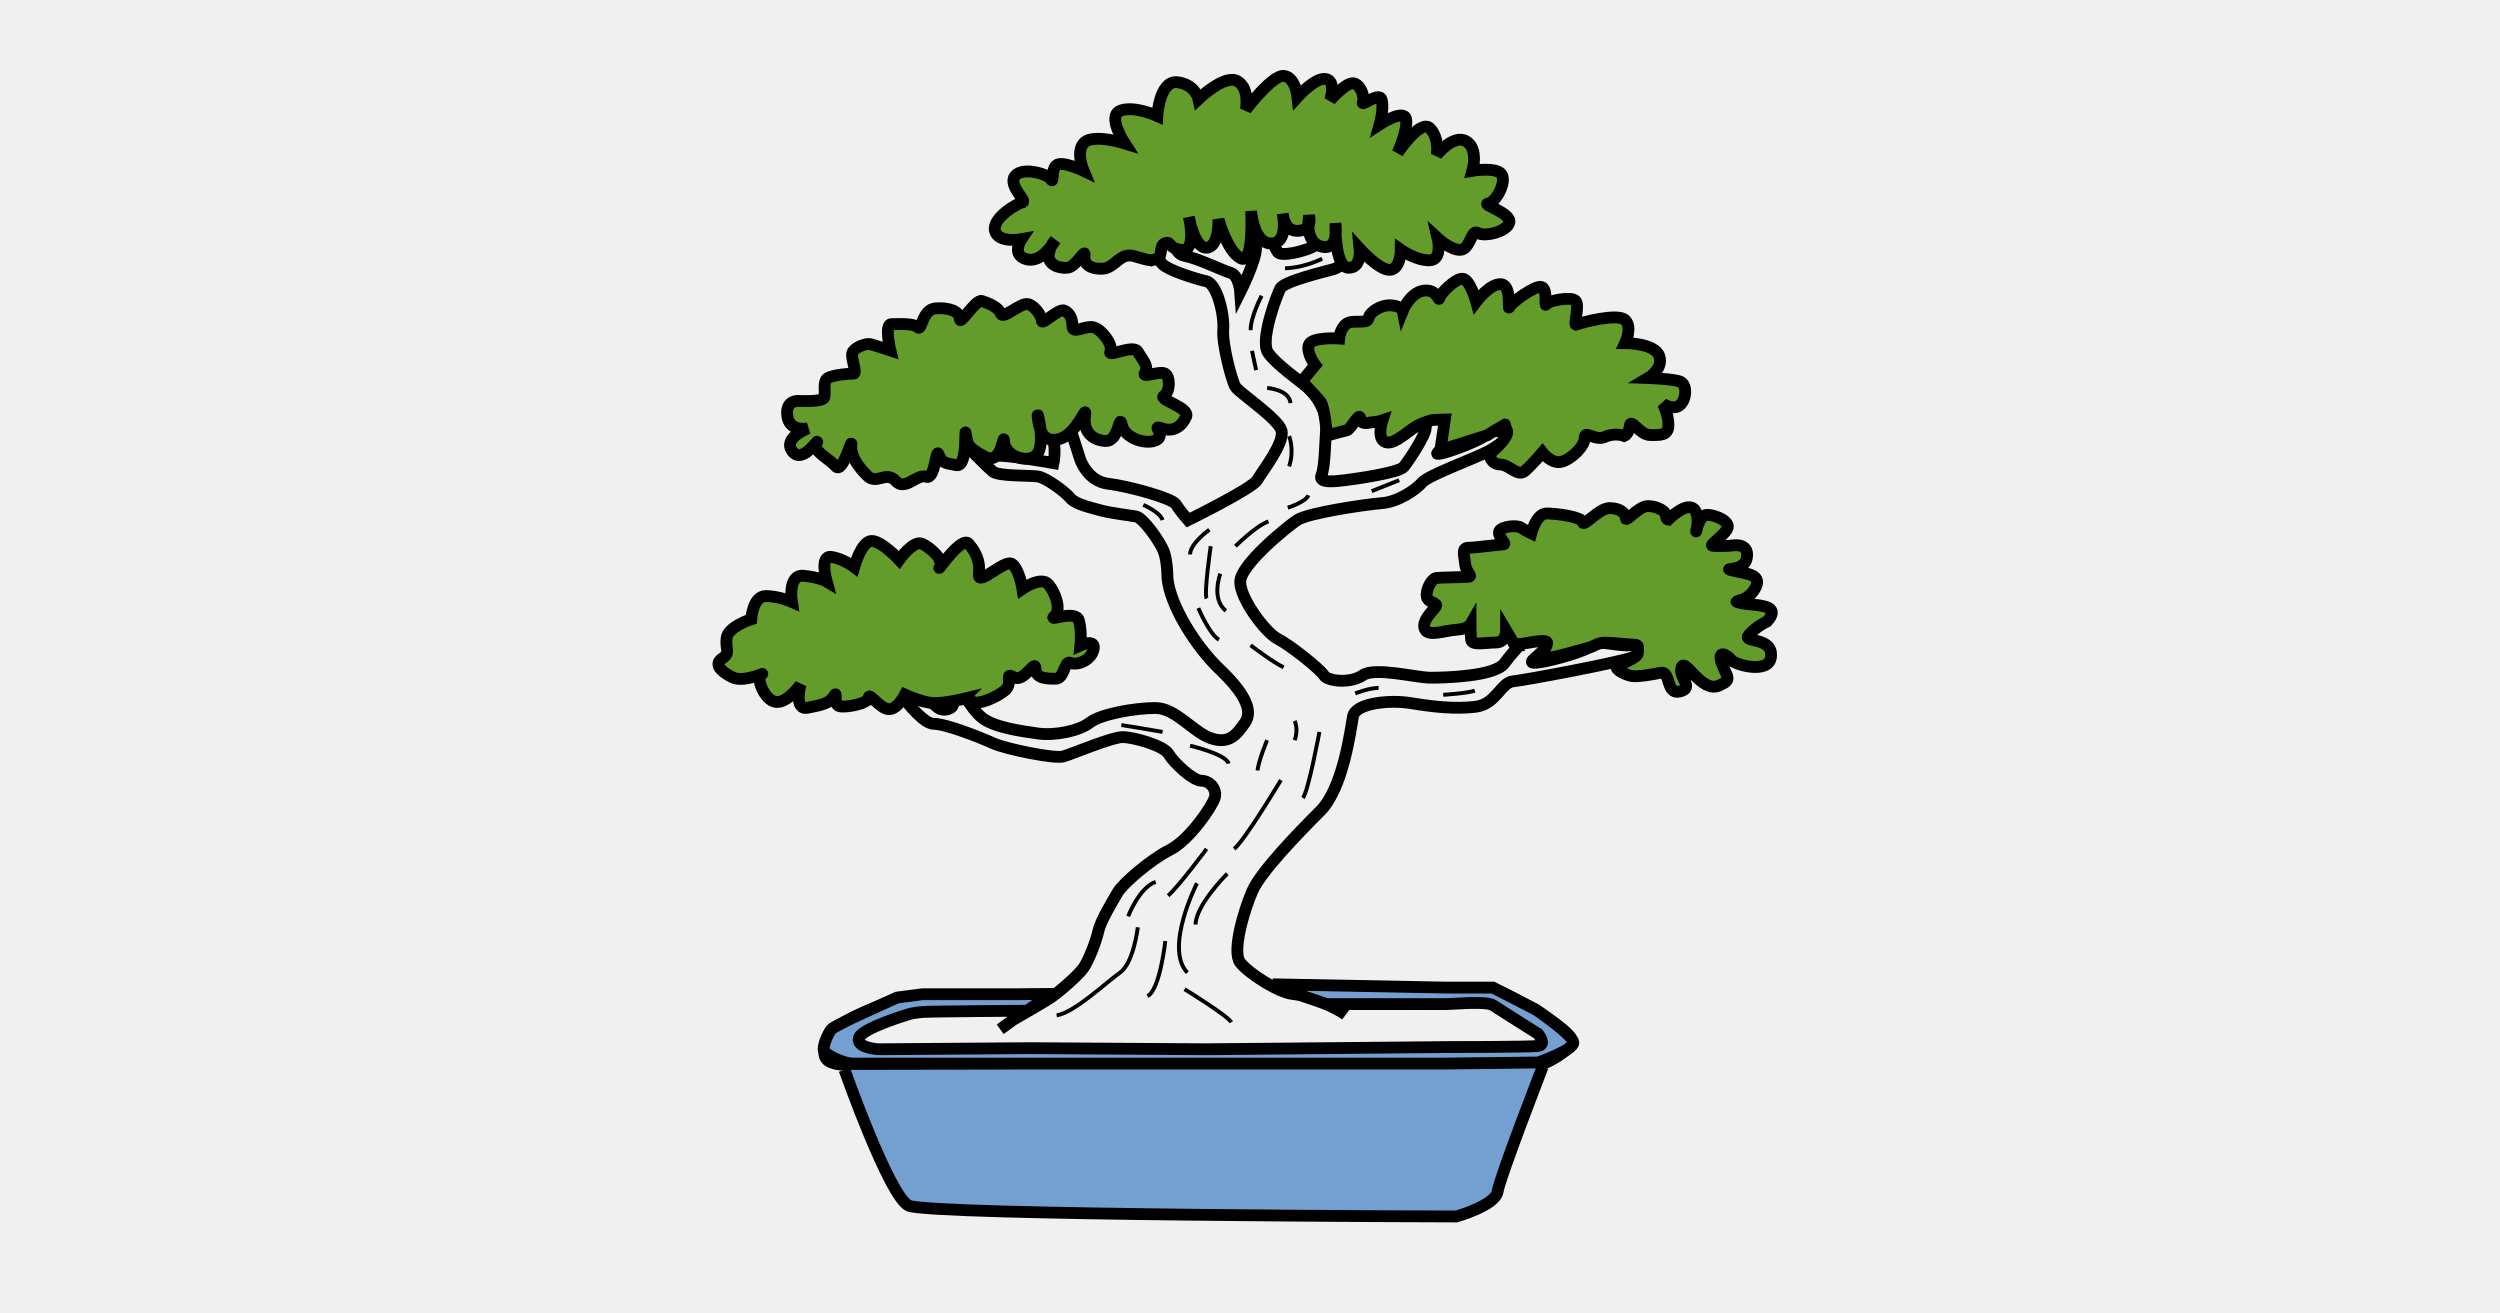
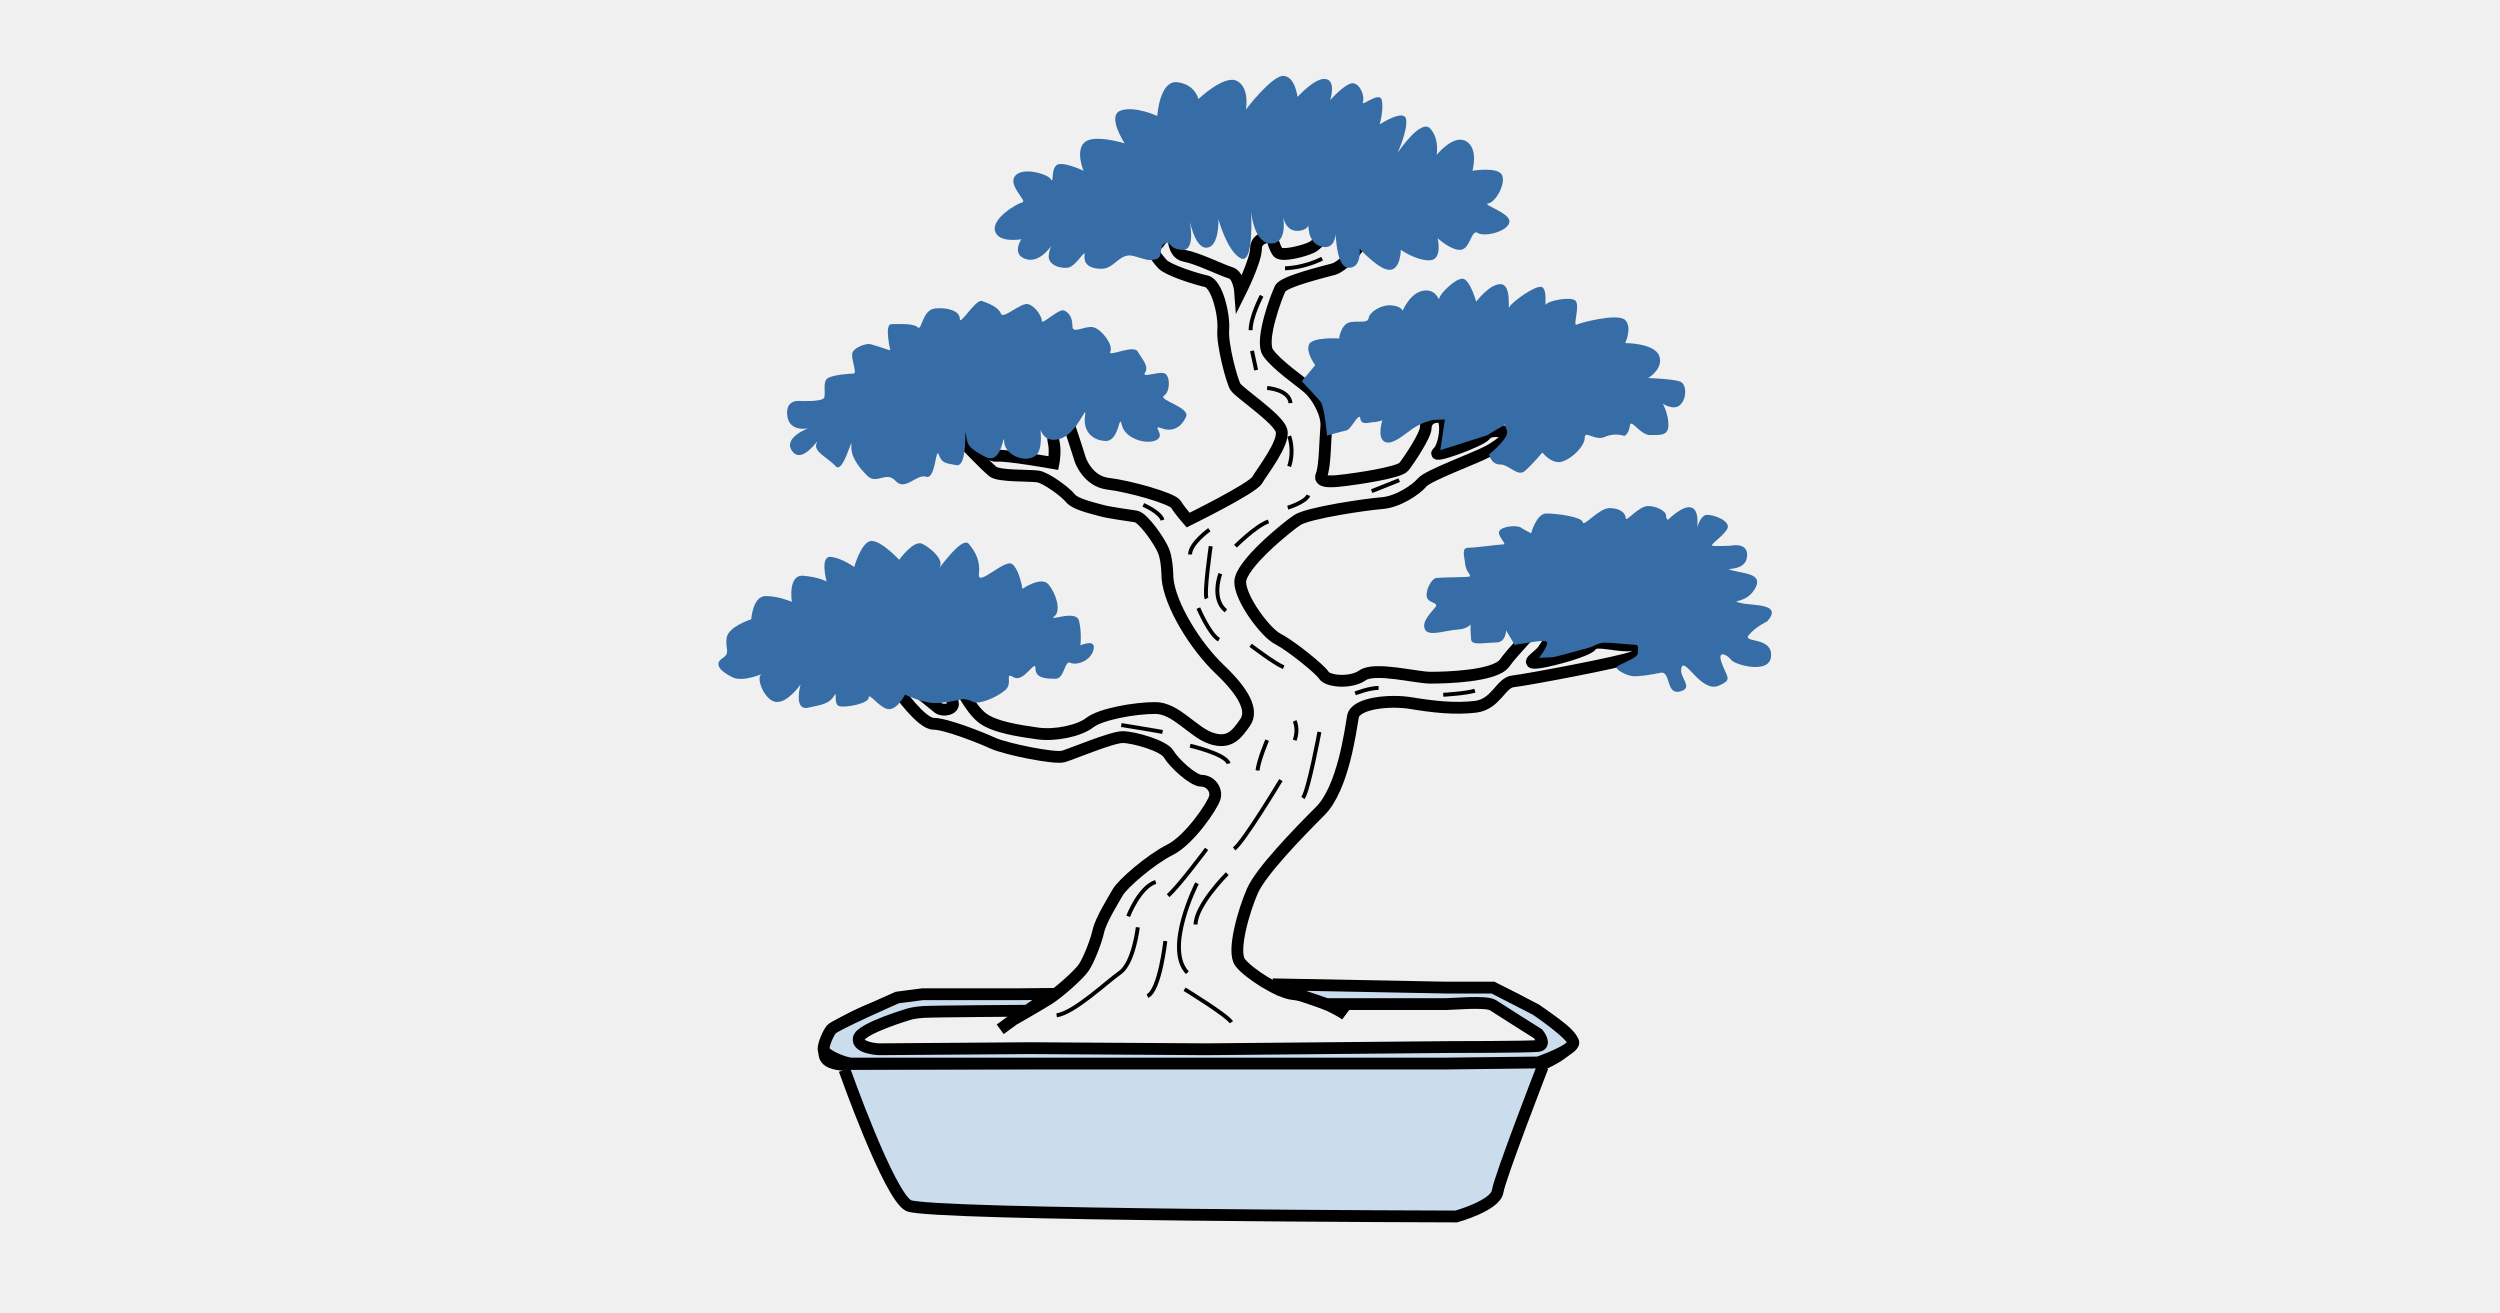
<svg xmlns="http://www.w3.org/2000/svg" viewBox="0 0 1200 630" version="1.1" id="svg19" xml:space="preserve">
  <defs id="defs1">
    <style id="style1">
        .st_light_blue{fill:#ccddec}
        .st_medium_blue{fill:#99badd}
        .st_dark_blue{fill:#4c86c5}
        .st_white{fill:#fff}
    </style>
  </defs>
  <g id="layer3">
    <path style="fill:none;stroke:#000000;stroke-width:5.669;paint-order:fill markers stroke" d="m 480.085,494.051 6.401,-4.655 c 0,0 12.22,-6.983 16.876,-9.893 4.655,-2.91 14.548,-11.638 16.876,-15.13 2.328,-3.492 5.819,-12.22 6.983,-17.458 1.164,-5.237 6.983,-14.548 9.311,-18.621 2.328,-4.073 15.712,-15.712 25.023,-20.367 9.311,-4.655 20.367,-20.949 21.531,-25.023 1.164,-4.073 -2.328,-8.147 -6.401,-8.147 -4.073,0 -13.384,-8.729 -15.712,-12.802 -2.328,-4.073 -16.876,-8.147 -22.113,-8.147 -5.237,0 -24.441,8.147 -28.514,9.311 -4.073,1.164 -27.35,-3.492 -33.751,-6.401 -6.401,-2.91 -22.695,-9.311 -28.514,-9.311 -5.819,0 -16.876,-15.712 -16.876,-15.712 0,0 2.328,-2.328 4.655,-2.328 2.328,0 12.22,8.729 14.548,10.475 2.328,1.746 7.565,0.582 6.983,-2.328 -0.582,-2.91 -1.746,-8.729 -0.582,-11.056 1.164,-2.328 3.492,2.328 3.492,2.328 0,0 5.237,11.057 11.056,15.712 5.819,4.655 18.621,6.401 26.768,7.565 8.147,1.164 19.785,-1.164 25.023,-5.237 5.237,-4.073 21.531,-6.983 31.424,-6.983 9.893,0 18.04,11.638 26.768,14.548 8.729,2.91 12.22,-1.746 16.294,-7.565 4.073,-5.819 -0.582,-14.548 -12.22,-25.605 -11.638,-11.057 -23.859,-30.842 -25.023,-43.644 0,0 0,-8.147 -1.746,-12.802 -1.746,-4.655 -9.893,-16.294 -13.384,-16.876 -3.492,-0.582 -12.802,-1.746 -16.876,-2.91 -4.073,-1.164 -12.22,-2.91 -14.548,-5.819 -2.328,-2.91 -11.638,-9.893 -15.712,-10.475 -4.073,-0.582 -18.621,0 -21.531,-2.328 -2.91,-2.328 -18.04,-17.458 -19.203,-20.367 -1.164,-2.91 7.565,1.164 7.565,1.164 0,0 8.729,12.22 13.384,11.638 4.655,-0.582 27.35,3.492 27.35,3.492 0,0 1.164,-5.819 0,-10.475 -1.164,-4.655 5.237,-8.729 5.237,-12.22 0,-3.492 7.565,20.949 7.565,20.949 0,0 3.492,10.475 13.384,11.638 9.893,1.164 30.842,6.983 32.588,9.893 1.746,2.91 5.819,7.565 5.819,7.565 0,0 30.842,-15.13 33.17,-19.203 2.328,-4.073 13.384,-18.04 11.638,-23.859 -1.746,-5.819 -20.367,-18.04 -22.113,-20.949 -1.746,-2.91 -6.401,-20.367 -5.819,-27.35 0.582,-6.983 -2.91,-22.113 -8.147,-23.277 -5.237,-1.164 -18.04,-5.237 -20.949,-8.147 -2.91,-2.91 -7.565,-10.475 -7.565,-10.475 0,0 4.655,2.328 5.819,0 1.164,-2.328 6.983,-5.819 6.983,-5.819 0,0 -1.164,11.056 5.237,12.22 6.401,1.164 18.04,6.983 22.113,8.147 4.073,1.164 4.655,9.311 4.655,9.311 0,0 7.565,-15.13 7.565,-20.949 0,-5.819 7.565,-5.819 7.565,-5.819 0,0 1.164,5.237 2.91,7.565 1.746,2.328 12.802,-0.582 16.294,-2.328 3.492,-1.746 9.311,-9.311 9.311,-11.638 0,-2.328 4.073,1.746 8.147,2.91 4.073,1.164 7.565,4.655 5.237,8.147 -2.328,3.492 -8.147,9.893 -12.22,11.057 -4.073,1.164 -23.859,5.819 -25.605,9.311 -1.746,3.492 -9.893,25.023 -5.819,30.842 4.073,5.819 15.13,13.384 19.203,16.876 4.073,3.492 9.311,12.22 8.729,18.621 -0.582,6.401 -0.582,19.203 -2.328,23.277 -1.746,4.073 6.983,2.91 11.638,2.328 4.655,-0.582 25.605,-3.492 27.932,-6.401 2.328,-2.91 10.475,-15.13 10.475,-18.621 0,-3.492 2.91,-5.819 6.983,-5.237 4.073,0.582 2.11,14.124 -1.058,16.876 -4.02,3.492 20.262,-5.237 22.59,-8.147 2.328,-2.91 6.401,-1.746 10.475,-1.746 4.073,0 -2.328,5.819 -8.729,9.311 -6.401,3.492 -29.096,11.638 -32.006,15.13 -2.91,3.492 -11.638,9.311 -19.203,9.893 -7.565,0.582 -35.497,4.655 -40.734,8.147 -5.237,3.492 -27.35,21.531 -27.35,29.678 0,8.147 12.22,24.441 18.04,27.35 5.819,2.91 20.367,14.548 22.113,17.458 1.746,2.91 12.802,4.073 18.621,0 5.819,-4.073 25.605,1.164 32.588,1.164 6.983,0 30.842,-0.582 35.497,-6.983 4.655,-6.401 11.056,-12.22 12.22,-14.548 1.164,-2.328 4.655,-0.582 8.729,-0.582 4.073,0 10e-6,5.237 -2.328,8.729 -2.328,3.492 -10.834,7.565 -0.582,5.819 4.901,-0.835 22.113,-5.237 23.859,-8.147 1.746,-2.91 13.966,1.164 19.203,0 5.237,-1.164 5.819,3.492 0.582,5.819 -5.237,2.328 -51.791,11.056 -57.61,11.638 -5.819,0.582 -8.147,11.056 -18.04,12.22 -9.893,1.164 -20.367,0 -30.842,-1.746 -10.475,-1.746 -26.768,0 -27.932,6.401 -1.164,6.401 -4.655,34.333 -15.712,45.39 -11.057,11.057 -28.514,29.096 -32.588,38.407 -4.073,9.311 -9.893,29.096 -5.819,34.333 4.073,5.237 18.621,14.548 25.605,15.13 6.983,0.582 20.367,6.401 25.023,9.893" id="path1" />
    <path style="fill:none;stroke:#000000;stroke-width:5.669;paint-order:fill markers stroke" d="m 504.567,478.745 c 0,0 -60.598,-2.898 -72.19,0.58 -11.592,3.478 -33.616,12.171 -35.355,19.127 -1.739,6.955 -4.057,12.171 9.274,12.751 13.331,0.58 333.267,0 333.267,0 0,0 16.808,-6.955 14.49,-12.751 -2.318,-5.796 -33.037,-23.763 -38.833,-23.763 -5.796,0 -102.524,0.174 -102.524,0.174" id="path2" />
-     <path style="fill:#74a0d1;fill-opacity:1;stroke:#000000;stroke-width:5.669;paint-order:fill markers stroke" d="m 405.358,513.517 c 0,0 21.358,60.465 30.765,65.168 9.407,4.704 262.883,5.226 262.883,5.226 0,0 18.815,-5.226 19.86,-12.021 1.045,-6.794 21.609,-59.816 21.609,-59.816" id="path3" />
-     <path style="fill:#639c2b;stroke:#000000;stroke-width:5.669;paint-order:fill markers stroke;fill-opacity:1" d="m 462.228,335.533 c 0,0 2.088,0 4.873,1.392 2.784,1.392 11.138,-2.088 15.315,-5.569 4.177,-3.481 -0.696,-9.05 4.177,-6.265 4.873,2.784 10.442,-9.05 10.442,-4.177 0,4.873 5.569,4.873 9.746,4.873 4.177,0 4.177,-9.05 6.961,-7.657 2.784,1.392 9.746,-0.696 11.138,-6.265 1.392,-5.569 -6.265,-2.088 -6.265,-2.088 0,0 0.696,-6.265 -0.696,-11.834 -1.392,-5.569 -15.315,0.696 -11.834,-2.088 3.481,-2.785 0.696,-11.138 -2.784,-15.315 -3.481,-4.177 -12.53,2.088 -12.53,2.088 0,0 -1.392,-9.05 -4.873,-11.834 -3.481,-2.784 -16.707,11.138 -16.011,4.873 0.696,-6.265 -1.392,-10.442 -4.873,-14.619 -3.481,-4.177 -16.011,14.619 -13.923,11.138 2.088,-3.481 -4.177,-9.05 -8.354,-11.138 -4.177,-2.088 -11.138,7.657 -11.138,7.657 0,0 -8.354,-9.05 -13.226,-9.05 -4.873,0 -8.354,12.53 -8.354,12.53 0,0 -5.569,-4.177 -11.138,-4.873 -5.569,-0.696 -2.088,11.834 -2.088,11.834 0,0 -3.481,-2.088 -11.138,-2.784 -7.657,-0.696 -5.569,12.53 -5.569,12.53 0,0 -6.265,-2.785 -12.53,-2.785 -6.265,0 -6.961,11.138 -6.961,11.138 0,0 -11.138,3.481 -11.834,9.05 -0.696,5.569 2.088,6.961 -2.088,9.746 -4.177,2.785 -0.696,6.265 4.873,9.05 5.569,2.784 16.707,-2.784 13.923,-1.392 -2.785,1.392 1.392,12.53 6.961,13.226 5.569,0.696 11.834,-8.354 11.834,-8.354 0,0 -3.481,12.53 3.481,11.138 6.961,-1.392 10.442,-2.088 12.53,-5.569 2.088,-3.481 -0.696,4.177 2.785,4.873 3.481,0.696 13.923,-1.392 13.923,-4.177 0,-2.784 5.569,5.569 9.746,5.569 4.177,0 7.657,-6.961 7.657,-6.961 0,0 7.574,3.457 12.749,3.974 5.175,0.518 15.096,-1.886 15.096,-1.886 z" id="path4" />
+     <path style="fill:#cbdced;fill-opacity:1;stroke:#000000;stroke-width:5.669;paint-order:fill markers stroke" d="m 405.358,513.517 c 0,0 21.358,60.465 30.765,65.168 9.407,4.704 262.883,5.226 262.883,5.226 0,0 18.815,-5.226 19.86,-12.021 1.045,-6.794 21.609,-59.816 21.609,-59.816" id="path3" />
+     <path style="fill:#366da6;stroke:none;stroke-width:5.669;paint-order:fill markers stroke;fill-opacity:1" d="m 462.228,335.533 c 0,0 2.088,0 4.873,1.392 2.784,1.392 11.138,-2.088 15.315,-5.569 4.177,-3.481 -0.696,-9.05 4.177,-6.265 4.873,2.784 10.442,-9.05 10.442,-4.177 0,4.873 5.569,4.873 9.746,4.873 4.177,0 4.177,-9.05 6.961,-7.657 2.784,1.392 9.746,-0.696 11.138,-6.265 1.392,-5.569 -6.265,-2.088 -6.265,-2.088 0,0 0.696,-6.265 -0.696,-11.834 -1.392,-5.569 -15.315,0.696 -11.834,-2.088 3.481,-2.785 0.696,-11.138 -2.784,-15.315 -3.481,-4.177 -12.53,2.088 -12.53,2.088 0,0 -1.392,-9.05 -4.873,-11.834 -3.481,-2.784 -16.707,11.138 -16.011,4.873 0.696,-6.265 -1.392,-10.442 -4.873,-14.619 -3.481,-4.177 -16.011,14.619 -13.923,11.138 2.088,-3.481 -4.177,-9.05 -8.354,-11.138 -4.177,-2.088 -11.138,7.657 -11.138,7.657 0,0 -8.354,-9.05 -13.226,-9.05 -4.873,0 -8.354,12.53 -8.354,12.53 0,0 -5.569,-4.177 -11.138,-4.873 -5.569,-0.696 -2.088,11.834 -2.088,11.834 0,0 -3.481,-2.088 -11.138,-2.784 -7.657,-0.696 -5.569,12.53 -5.569,12.53 0,0 -6.265,-2.785 -12.53,-2.785 -6.265,0 -6.961,11.138 -6.961,11.138 0,0 -11.138,3.481 -11.834,9.05 -0.696,5.569 2.088,6.961 -2.088,9.746 -4.177,2.785 -0.696,6.265 4.873,9.05 5.569,2.784 16.707,-2.784 13.923,-1.392 -2.785,1.392 1.392,12.53 6.961,13.226 5.569,0.696 11.834,-8.354 11.834,-8.354 0,0 -3.481,12.53 3.481,11.138 6.961,-1.392 10.442,-2.088 12.53,-5.569 2.088,-3.481 -0.696,4.177 2.785,4.873 3.481,0.696 13.923,-1.392 13.923,-4.177 0,-2.784 5.569,5.569 9.746,5.569 4.177,0 7.657,-6.961 7.657,-6.961 0,0 7.574,3.457 12.749,3.974 5.175,0.518 15.096,-1.886 15.096,-1.886 z" id="path4" />
    <path style="fill:none;fill-opacity:1;stroke:#000000;stroke-width:1.89;paint-order:fill markers stroke;stroke-dasharray:none" d="m 614.826,374.443 c 0,0 -17.831,29.718 -22.453,33.02" id="path5" />
    <path style="fill:none;fill-opacity:1;stroke:#000000;stroke-width:1.89;stroke-dasharray:none;paint-order:fill markers stroke" d="m 579.165,407.463 c 0,0 -13.208,17.831 -18.491,22.453" id="path6" />
    <path style="fill:none;fill-opacity:1;stroke:#000000;stroke-width:1.89;stroke-dasharray:none;paint-order:fill markers stroke" d="m 541.523,439.822 c 0,0 5.283,-13.868 13.208,-16.51" id="path7" />
    <path style="fill:none;fill-opacity:1;stroke:#000000;stroke-width:1.89;stroke-dasharray:none;paint-order:fill markers stroke" d="m 568.599,474.823 c 0,0 20.472,12.547 22.453,15.849" id="path8" />
    <path style="fill:none;fill-opacity:1;stroke:#000000;stroke-width:1.89;stroke-dasharray:none;paint-order:fill markers stroke" d="m 574.542,423.973 c 0,0 -15.849,31.038 -4.623,42.926" id="path9" />
    <path style="fill:none;fill-opacity:1;stroke:#000000;stroke-width:1.89;stroke-dasharray:none;paint-order:fill markers stroke" d="m 546.145,445.105 c 0,0 -1.981,17.17 -8.585,21.793 -6.604,4.623 -21.793,19.151 -30.378,20.472" id="path10" />
    <path style="fill:none;fill-opacity:1;stroke:#000000;stroke-width:1.89;stroke-dasharray:none;paint-order:fill markers stroke" d="m 580.486,254.251 c 0,0 -9.246,6.604 -9.246,11.887" id="path11" />
    <path style="fill:none;fill-opacity:1;stroke:#000000;stroke-width:1.89;stroke-dasharray:none;paint-order:fill markers stroke" d="m 575.203,291.894 c 0,0 5.283,12.547 9.906,15.189" id="path12" />
    <path style="fill:none;fill-opacity:1;stroke:#000000;stroke-width:1.89;stroke-dasharray:none;paint-order:fill markers stroke" d="m 621.43,346.046 c 0,0 1.981,3.962 0,9.246" id="path13" />
    <path style="fill:none;fill-opacity:1;stroke:#000000;stroke-width:1.89;stroke-dasharray:none;paint-order:fill markers stroke" d="m 608.222,355.292 c 0,0 -3.962,9.246 -4.623,14.529" id="path14" />
    <path style="fill:none;fill-opacity:1;stroke:#000000;stroke-width:1.89;stroke-dasharray:none;paint-order:fill markers stroke" d="m 589.071,419.35 c 0,0 -15.189,15.189 -15.189,24.435" id="path15" />
    <path style="fill:none;fill-opacity:1;stroke:#000000;stroke-width:1.89;stroke-dasharray:none;paint-order:fill markers stroke" d="m 559.353,451.709 c 0,0 -2.642,23.774 -8.585,26.416" id="path16" />
    <path style="fill:none;fill-opacity:1;stroke:#000000;stroke-width:1.89;stroke-dasharray:none;paint-order:fill markers stroke" d="m 581.146,262.176 c 0,0 -3.302,22.453 -1.981,25.095" id="path17" />
    <path style="fill:none;fill-opacity:1;stroke:#000000;stroke-width:1.89;stroke-dasharray:none;paint-order:fill markers stroke" d="m 618.789,209.345 c 0,0 2.642,6.604 0,14.529" id="path18" />
    <path style="fill:none;fill-opacity:1;stroke:#000000;stroke-width:1.89;stroke-dasharray:none;paint-order:fill markers stroke" d="m 593.033,262.176 c 0,0 9.906,-9.906 15.849,-11.887" id="path20" />
    <path style="fill:none;fill-opacity:1;stroke:#000000;stroke-width:1.89;stroke-dasharray:none;paint-order:fill markers stroke" d="m 605.581,141.985 c 0,0 -5.283,9.906 -5.283,16.51" id="path21" />
    <path style="fill:none;fill-opacity:1;stroke:#000000;stroke-width:1.89;stroke-dasharray:none;paint-order:fill markers stroke" d="m 608.222,186.231 c 0,0 10.566,0.66 11.227,7.264" id="path23" />
    <path style="fill:none;fill-opacity:1;stroke:#000000;stroke-width:1.89;stroke-dasharray:none;paint-order:fill markers stroke" d="m 618.128,243.685 c 0,0 8.585,-2.642 9.906,-5.944" id="path24" />
    <path style="fill:none;fill-opacity:1;stroke:#000000;stroke-width:1.89;stroke-dasharray:none;paint-order:fill markers stroke" d="m 633.317,351.329 c 0,0 -5.283,28.397 -7.925,31.699" id="path25" />
    <path style="fill:none;fill-opacity:1;stroke:#000000;stroke-width:1.89;stroke-dasharray:none;paint-order:fill markers stroke" d="m 600.298,309.725 c 0,0 11.227,8.585 15.849,10.566" id="path26" />
    <path style="fill:none;fill-opacity:1;stroke:#000000;stroke-width:1.89;stroke-dasharray:none;paint-order:fill markers stroke" d="m 585.769,275.384 c 0,0 -4.623,11.887 2.642,17.831" id="path27" />
    <path style="fill:none;fill-opacity:1;stroke:#000000;stroke-width:1.89;stroke-dasharray:none;paint-order:fill markers stroke" d="m 571.24,357.933 c 0,0 17.17,3.962 18.491,8.585" id="path28" />
    <path style="fill:none;fill-opacity:1;stroke:#000000;stroke-width:1.89;stroke-dasharray:none;paint-order:fill markers stroke" d="m 538.221,348.027 c 0,0 16.51,2.642 19.812,3.302" id="path29" />
    <path style="fill:none;fill-opacity:1;stroke:#000000;stroke-width:1.89;stroke-dasharray:none;paint-order:fill markers stroke" d="m 548.787,242.364 c 0,0 7.925,3.302 9.246,7.264" id="path30" />
    <path style="fill:none;fill-opacity:1;stroke:#000000;stroke-width:1.89;stroke-dasharray:none;paint-order:fill markers stroke" d="m 600.958,168.4 1.981,9.246" id="path31" />
    <path style="fill:none;fill-opacity:1;stroke:#000000;stroke-width:1.89;stroke-dasharray:none;paint-order:fill markers stroke" d="m 616.808,128.777 c 0,0 8.585,0 17.831,-4.623" id="path32" />
    <path style="fill:none;fill-opacity:1;stroke:#000000;stroke-width:1.89;stroke-dasharray:none;paint-order:fill markers stroke" d="m 658.412,235.76 13.208,-5.283" id="path33" />
    <path style="fill:none;fill-opacity:1;stroke:#000000;stroke-width:1.89;stroke-dasharray:none;paint-order:fill markers stroke" d="m 650.488,332.838 c 0,0 6.604,-2.642 11.227,-2.642" id="path34" />
    <path style="fill:none;fill-opacity:1;stroke:#000000;stroke-width:1.89;stroke-dasharray:none;paint-order:fill markers stroke" d="m 692.753,333.499 c 0,0 11.227,-0.66 15.189,-1.981" id="path35" />
-     <path style="fill:#639c2b;fill-opacity:1;stroke:#000000;stroke-width:5.669;stroke-dasharray:none;paint-order:fill markers stroke" d="m 383.93,192.47 c 0,0 10.609,0.505 11.619,-1.516 1.01,-2.021 -1.01,-8.083 2.021,-9.598 3.031,-1.516 10.103,-2.021 12.124,-2.021 2.021,0 -1.516,-7.578 -0.505,-10.103 1.01,-2.526 6.567,-4.547 8.588,-4.041 2.021,0.505 9.598,3.031 9.598,3.031 0,0 -3.031,-12.629 0.505,-12.629 3.536,0 10.609,-0.505 12.629,1.516 2.021,2.021 2.021,-8.588 8.588,-9.093 6.567,-0.505 11.619,1.516 11.619,5.052 0,3.536 7.578,-9.598 10.609,-8.588 3.031,1.01 8.083,3.031 9.093,6.062 1.01,3.031 9.598,-5.557 13.134,-4.547 3.536,1.01 6.567,6.062 6.567,8.083 0,2.021 8.083,-6.062 10.609,-5.052 2.526,1.01 4.041,3.536 4.041,7.578 0,4.041 6.062,-0.505 10.103,0.505 4.041,1.01 9.598,8.588 8.083,11.619 -1.516,3.031 11.114,-3.536 13.134,0 2.021,3.536 5.557,7.072 3.536,10.103 -2.021,3.031 7.072,-1.01 9.598,0.505 2.526,1.516 2.526,8.588 -0.505,10.609 -3.031,2.021 12.629,5.557 10.609,10.103 -2.021,4.547 -6.062,7.578 -11.619,5.557 -5.557,-2.021 2.021,3.031 -2.526,5.557 -4.547,2.526 -15.155,-0.505 -16.671,-7.072 -1.516,-6.567 -1.01,8.083 -8.083,7.578 -7.072,-0.505 -10.609,-5.557 -9.598,-12.124 1.01,-6.567 -3.536,8.588 -12.124,11.114 -8.588,2.526 -10.103,-5.557 -10.609,-10.609 -0.505,-5.052 4.041,13.64 -0.505,18.186 -4.547,4.547 -15.049,0.623 -15.554,-5.944 -0.505,-6.567 -0.611,11.501 -9.199,6.955 -8.588,-4.547 -8.353,-5.732 -9.234,-11.031 -0.75,-4.513 1.057,16.083 -4.5,15.072 -5.557,-1.01 -6.978,-1.01 -8.493,-5.052 -1.516,-4.041 -1.516,12.124 -6.062,10.609 -4.547,-1.516 -10.103,7.072 -14.65,2.021 -4.547,-5.052 -9.093,2.021 -13.64,-2.526 -4.547,-4.547 -8.083,-9.598 -7.578,-14.65 0.505,-5.052 -4.041,14.145 -7.578,10.103 -3.536,-4.041 -11.114,-7.072 -9.093,-11.114 2.021,-4.041 -6.567,10.609 -11.619,4.041 -5.052,-6.567 7.578,-11.137 7.578,-11.137 0,0 -9.07,2.055 -10.08,-6.027 -1.01,-8.083 6.039,-7.084 6.039,-7.084 z" id="path36" />
-     <path style="fill:#639c2b;fill-opacity:1;stroke:#000000;stroke-width:5.669;stroke-dasharray:none;paint-order:fill markers stroke" d="m 555.166,124.32 c -3.496,0.99 -3.707,0.644 -10.79,-1.38 -7.083,-2.024 -9.107,6.071 -15.684,6.071 -6.577,0 -8.601,-3.036 -8.095,-6.577 0.506,-3.541 -4.047,5.565 -8.095,6.071 -4.047,0.506 -9.613,-1.518 -9.107,-6.071 0.506,-4.553 3.036,-7.083 3.036,-7.083 0,0 -6.071,11.13 -13.66,9.107 -7.589,-2.024 -2.53,-9.613 -2.53,-9.613 0,0 -11.13,2.024 -12.648,-4.047 -1.518,-6.071 10.624,-13.154 13.154,-13.66 2.53,-0.506 -7.083,-8.095 -3.541,-12.648 3.541,-4.553 15.684,-1.012 17.201,1.518 1.518,2.53 0,-4.047 2.53,-6.577 2.53,-2.53 13.154,2.53 13.154,2.53 0,0 -4.047,-9.613 0.506,-13.66 4.553,-4.047 19.225,0.506 19.225,0.506 0,0 -8.601,-13.154 -2.024,-15.684 6.577,-2.53 17.707,2.53 17.707,2.53 0,0 1.012,-17.201 9.613,-16.19 8.601,1.012 10.119,8.095 10.119,8.095 0,0 12.648,-12.142 18.719,-8.601 6.071,3.541 4.047,13.66 4.047,13.66 0,0 12.648,-16.696 18.213,-16.19 5.565,0.506 6.577,10.119 6.577,10.119 0,0 8.601,-9.613 13.66,-8.601 5.059,1.012 2.024,10.119 2.024,10.119 0,0 7.589,-8.601 11.13,-8.095 3.541,0.506 5.565,6.577 4.553,9.107 -1.012,2.53 8.095,-5.565 9.107,-1.012 1.012,4.553 -1.012,11.636 -1.012,11.636 0,0 11.636,-7.589 12.648,-2.53 1.012,5.059 -4.047,16.19 -4.047,16.19 0,0 11.13,-16.696 15.684,-11.636 4.553,5.059 3.036,12.648 3.036,12.648 0,0 8.095,-10.119 14.166,-6.577 6.071,3.541 3.036,14.166 3.036,14.166 0,0 12.142,-2.024 14.166,2.024 2.024,4.047 -3.036,13.154 -6.577,13.66 -3.541,0.506 11.13,4.553 10.119,9.107 -1.012,4.553 -12.142,7.083 -15.178,5.059 -3.036,-2.024 -3.541,7.589 -8.095,8.095 -4.553,0.506 -11.13,-5.565 -11.13,-5.565 0,0 2.53,10.624 -4.047,10.624 -6.577,0 -13.66,-5.059 -13.66,-5.059 0,0 0,9.107 -5.059,9.613 -5.059,0.506 -14.672,-10.119 -14.672,-10.119 0,0 1.012,9.613 -5.565,9.107 -6.577,-0.506 -6.071,-21.249 -6.071,-21.249 0,0 2.024,13.154 -6.577,11.13 -8.601,-2.024 -6.071,-14.672 -6.071,-14.672 0,0 2.024,6.577 -5.059,7.083 -7.083,0.506 -7.589,-8.095 -7.589,-8.095 0,0 3.036,14.166 -5.565,14.166 -8.601,0 -9.613,-15.684 -9.613,-15.684 0,0 1.518,26.308 -5.059,22.767 -6.577,-3.541 -10.624,-18.719 -10.624,-18.719 0,0 0.506,13.154 -5.565,13.66 -6.071,0.506 -8.601,-14.672 -8.601,-14.672 0,0 3.896,16.234 -3.187,15.728 -7.083,-0.506 -5.031,-4.382 -8.227,-3.231 -3.17,1.141 -0.863,6.684 -4.105,7.602 z" id="path37" />
-     <path style="fill:#639c2b;fill-opacity:1;stroke:#000000;stroke-width:5.669;stroke-dasharray:none;paint-order:fill markers stroke" d="m 624.864,183.024 6.453,-7.757 c 0,0 -4.415,-5.739 -3.09,-9.713 1.324,-3.973 14.569,-3.09 14.569,-3.09 0,0 0.441,-4.856 3.532,-7.064 3.09,-2.207 10.154,0.441 10.596,-2.649 0.441,-3.09 6.181,-6.622 11.037,-6.181 4.856,0.441 5.298,2.649 5.298,2.649 0,0 3.532,-8.83 10.154,-9.713 6.622,-0.883 7.064,5.739 7.505,3.532 0.441,-2.207 7.505,-9.271 11.037,-9.271 3.532,0 6.622,11.037 6.622,11.037 0,0 6.622,-8.83 11.92,-8.388 5.298,0.441 3.09,13.244 3.973,11.037 0.883,-2.207 12.361,-10.596 15.452,-9.713 3.09,0.883 1.324,10.154 2.207,8.388 0.883,-1.766 11.92,-3.973 14.127,-1.766 2.207,2.207 -1.324,12.361 0.441,11.478 1.766,-0.883 19.867,-5.739 23.398,-2.207 3.532,3.532 0,11.037 0,11.037 0,0 14.127,0 16.335,6.181 2.207,6.181 -5.298,10.596 -5.298,10.596 0,0 12.361,0.441 15.452,1.766 3.09,1.324 3.09,7.947 0,11.037 -3.09,3.09 -8.388,-0.441 -8.388,-0.441 0,0 2.649,4.856 2.649,10.154 0,5.298 -3.973,4.856 -8.83,4.856 -4.856,0 -9.271,-8.388 -9.713,-4.415 -0.441,3.973 -2.649,4.856 -2.649,4.856 0,0 -4.415,-1.766 -9.271,0.441 -4.856,2.207 -9.713,-3.532 -9.713,0.441 0,3.973 -6.181,10.154 -11.037,11.478 -4.856,1.324 -9.271,-4.415 -9.271,-4.415 0,0 -4.856,5.739 -8.388,8.83 -3.532,3.09 -7.505,-3.09 -11.92,-3.09 -4.415,0 -5.298,-4.856 -5.298,-4.856 0,0 10.271,-8.106 8.505,-11.638 -1.766,-3.532 0.374,-3.141 -2.745,-1.484 -2.608,1.386 -6.639,3.967 -6.639,3.967 l -22.513,7.137 2.171,-14.691 -5.647,0.178 c 0,0 -5.359,1.079 -9.774,4.17 -4.415,3.09 -10.154,8.388 -13.686,6.181 -3.532,-2.207 -0.883,-10.154 -0.883,-10.154 0,0 -2.649,0.883 -4.415,0.883 -1.766,0 -5.739,1.766 -6.181,-1.766 -0.441,-3.532 -4.415,5.298 -6.622,5.739 -2.207,0.441 -9.353,2.479 -9.353,2.479 0,0 -1.155,-13.856 -3.131,-16.294 -1.966,-2.425 -8.979,-9.774 -8.979,-9.774 z" id="path38" />
-     <path style="fill:#639c2b;fill-opacity:1;stroke:#000000;stroke-width:5.669;stroke-dasharray:none;paint-order:fill markers stroke" d="m 727.132,309.692 -4.194,-7.097 c 0,0 0,5.807 -4.839,5.807 -4.839,0 -11.613,1.613 -11.936,-1.29 -0.323,-2.903 -0.323,-7.42 -0.323,-7.42 0,0 -1.29,2.258 -6.775,2.581 -5.484,0.323 -13.549,3.549 -15.162,-0.323 -1.613,-3.871 3.549,-8.387 5.162,-10.646 1.613,-2.258 -3.549,-1.613 -4.194,-4.839 -0.645,-3.226 2.258,-8.71 4.516,-9.033 2.258,-0.323 14.194,-0.323 15.807,-0.645 1.613,-0.323 -1.613,-2.258 -1.936,-6.129 -0.323,-3.871 -1.936,-7.742 1.613,-7.742 3.549,0 14.839,-1.613 16.775,-1.613 1.936,0 -3.226,-4.194 -1.936,-6.452 1.29,-2.258 8.388,-2.903 10.323,-1.613 1.936,1.29 4.917,2.752 4.917,2.752 0,0 2.503,-9.527 7.342,-9.527 4.839,0 17.098,1.613 17.42,4.194 0.323,2.581 7.742,-6.775 12.904,-6.775 5.162,0 7.742,2.581 7.742,4.839 0,2.258 6.129,-5.807 10.646,-5.807 4.516,0 8.71,2.581 8.71,4.516 0,1.936 0.971,2.031 0.971,2.031 0,0 6.771,-6.87 10.965,-5.902 4.194,0.968 3.226,9.355 2.581,11.291 -0.645,1.936 1.29,-7.742 5.162,-7.742 3.871,0 11.613,3.226 9.678,6.775 -1.936,3.549 -8.71,7.742 -7.097,8.065 1.613,0.323 8.71,0 8.71,0 0,0 9.452,-2.163 7.742,6.129 -1.375,6.665 -13.011,4.192 -6.559,5.805 6.452,1.613 15.047,1.704 10.107,9.357 -4.202,6.511 -11.936,4.735 -6.775,6.129 5.717,1.544 20.975,-0.031 13.022,8.921 0,0 -5.264,2.37 -8.829,6.564 -3.304,3.886 12.027,0.517 10.646,10.646 -1.12,8.218 -17.42,3.549 -19.033,1.29 -1.613,-2.258 -7.097,-5.484 -4.516,1.613 2.581,7.097 5.157,7.724 -1.29,10.646 -8.541,3.871 -16.364,-13.678 -18.065,-8.71 -1.62,4.73 6.504,9.888 -0.968,11.613 -6.557,1.514 -4.194,-10 -9.033,-9.033 -4.839,0.968 -10.646,1.936 -13.549,1.613 -2.903,-0.323 -8.71,-3.226 -7.42,-4.516 1.29,-1.29 10,-4.194 10,-6.452 0,-2.258 0.783,-4.1 -1.475,-4.1 -2.258,0 -11.091,-0.999 -14.317,-0.999 -3.226,0 -5.807,1.936 -7.097,2.258 -1.29,0.323 -16.791,4.777 -18.404,4.777 -1.613,0 -6.129,0.323 -6.129,0.323 0,0 4.194,-5.484 3.871,-7.42 -0.323,-1.936 -10.968,0.645 -12.581,0.645 -1.613,0 -2.903,0.645 -2.903,0.645 z" id="path39" />
-     <path style="fill:#74a0d1;fill-opacity:1;stroke:#000000;stroke-width:5.669;stroke-dasharray:none;paint-order:fill markers stroke" d="m 493.075,485.148 11.624,-8.076 -15.323,0.149 h -46.507 l -12.155,1.585 c 0,0 -30.124,13.212 -31.709,15.326 -1.585,2.114 -3.699,6.87 -3.699,9.513 0,2.642 10.041,6.87 13.741,6.87 h 284.324 l 44.921,-0.528 c 0,0 16.911,-5.813 16.911,-9.513 0,-3.699 -17.968,-15.855 -17.968,-15.855 l -20.611,-10.57 h -22.196 l -83.498,-1.585 15.25,5.888 10.643,3.624 h 16.911 40.165 c 3.171,0 19.554,-1.585 22.725,0.528 3.171,2.114 21.668,13.741 21.668,13.741 0,0 4.228,5.285 0,5.813 -4.228,0.528 -42.807,0.528 -42.807,0.528 l -116.266,1.057 -84.557,-0.528 -72.931,0.528 c 0,0 -10.57,-0.528 -9.513,-5.285 1.057,-4.756 24.31,-11.627 24.31,-11.627 0,0 2.393,-0.705 6.644,-0.992 4.465,-0.302 49.904,-0.593 49.904,-0.593 z" id="path40" />
+     <path style="fill:#366da6;fill-opacity:1;stroke:none;stroke-width:5.669;stroke-dasharray:none;paint-order:fill markers stroke" d="m 383.93,192.47 c 0,0 10.609,0.505 11.619,-1.516 1.01,-2.021 -1.01,-8.083 2.021,-9.598 3.031,-1.516 10.103,-2.021 12.124,-2.021 2.021,0 -1.516,-7.578 -0.505,-10.103 1.01,-2.526 6.567,-4.547 8.588,-4.041 2.021,0.505 9.598,3.031 9.598,3.031 0,0 -3.031,-12.629 0.505,-12.629 3.536,0 10.609,-0.505 12.629,1.516 2.021,2.021 2.021,-8.588 8.588,-9.093 6.567,-0.505 11.619,1.516 11.619,5.052 0,3.536 7.578,-9.598 10.609,-8.588 3.031,1.01 8.083,3.031 9.093,6.062 1.01,3.031 9.598,-5.557 13.134,-4.547 3.536,1.01 6.567,6.062 6.567,8.083 0,2.021 8.083,-6.062 10.609,-5.052 2.526,1.01 4.041,3.536 4.041,7.578 0,4.041 6.062,-0.505 10.103,0.505 4.041,1.01 9.598,8.588 8.083,11.619 -1.516,3.031 11.114,-3.536 13.134,0 2.021,3.536 5.557,7.072 3.536,10.103 -2.021,3.031 7.072,-1.01 9.598,0.505 2.526,1.516 2.526,8.588 -0.505,10.609 -3.031,2.021 12.629,5.557 10.609,10.103 -2.021,4.547 -6.062,7.578 -11.619,5.557 -5.557,-2.021 2.021,3.031 -2.526,5.557 -4.547,2.526 -15.155,-0.505 -16.671,-7.072 -1.516,-6.567 -1.01,8.083 -8.083,7.578 -7.072,-0.505 -10.609,-5.557 -9.598,-12.124 1.01,-6.567 -3.536,8.588 -12.124,11.114 -8.588,2.526 -10.103,-5.557 -10.609,-10.609 -0.505,-5.052 4.041,13.64 -0.505,18.186 -4.547,4.547 -15.049,0.623 -15.554,-5.944 -0.505,-6.567 -0.611,11.501 -9.199,6.955 -8.588,-4.547 -8.353,-5.732 -9.234,-11.031 -0.75,-4.513 1.057,16.083 -4.5,15.072 -5.557,-1.01 -6.978,-1.01 -8.493,-5.052 -1.516,-4.041 -1.516,12.124 -6.062,10.609 -4.547,-1.516 -10.103,7.072 -14.65,2.021 -4.547,-5.052 -9.093,2.021 -13.64,-2.526 -4.547,-4.547 -8.083,-9.598 -7.578,-14.65 0.505,-5.052 -4.041,14.145 -7.578,10.103 -3.536,-4.041 -11.114,-7.072 -9.093,-11.114 2.021,-4.041 -6.567,10.609 -11.619,4.041 -5.052,-6.567 7.578,-11.137 7.578,-11.137 0,0 -9.07,2.055 -10.08,-6.027 -1.01,-8.083 6.039,-7.084 6.039,-7.084 z" id="path36" />
+     <path style="fill:#366da6;fill-opacity:1;stroke:none;stroke-width:5.669;stroke-dasharray:none;paint-order:fill markers stroke" d="m 555.166,124.32 c -3.496,0.99 -3.707,0.644 -10.79,-1.38 -7.083,-2.024 -9.107,6.071 -15.684,6.071 -6.577,0 -8.601,-3.036 -8.095,-6.577 0.506,-3.541 -4.047,5.565 -8.095,6.071 -4.047,0.506 -9.613,-1.518 -9.107,-6.071 0.506,-4.553 3.036,-7.083 3.036,-7.083 0,0 -6.071,11.13 -13.66,9.107 -7.589,-2.024 -2.53,-9.613 -2.53,-9.613 0,0 -11.13,2.024 -12.648,-4.047 -1.518,-6.071 10.624,-13.154 13.154,-13.66 2.53,-0.506 -7.083,-8.095 -3.541,-12.648 3.541,-4.553 15.684,-1.012 17.201,1.518 1.518,2.53 0,-4.047 2.53,-6.577 2.53,-2.53 13.154,2.53 13.154,2.53 0,0 -4.047,-9.613 0.506,-13.66 4.553,-4.047 19.225,0.506 19.225,0.506 0,0 -8.601,-13.154 -2.024,-15.684 6.577,-2.53 17.707,2.53 17.707,2.53 0,0 1.012,-17.201 9.613,-16.19 8.601,1.012 10.119,8.095 10.119,8.095 0,0 12.648,-12.142 18.719,-8.601 6.071,3.541 4.047,13.66 4.047,13.66 0,0 12.648,-16.696 18.213,-16.19 5.565,0.506 6.577,10.119 6.577,10.119 0,0 8.601,-9.613 13.66,-8.601 5.059,1.012 2.024,10.119 2.024,10.119 0,0 7.589,-8.601 11.13,-8.095 3.541,0.506 5.565,6.577 4.553,9.107 -1.012,2.53 8.095,-5.565 9.107,-1.012 1.012,4.553 -1.012,11.636 -1.012,11.636 0,0 11.636,-7.589 12.648,-2.53 1.012,5.059 -4.047,16.19 -4.047,16.19 0,0 11.13,-16.696 15.684,-11.636 4.553,5.059 3.036,12.648 3.036,12.648 0,0 8.095,-10.119 14.166,-6.577 6.071,3.541 3.036,14.166 3.036,14.166 0,0 12.142,-2.024 14.166,2.024 2.024,4.047 -3.036,13.154 -6.577,13.66 -3.541,0.506 11.13,4.553 10.119,9.107 -1.012,4.553 -12.142,7.083 -15.178,5.059 -3.036,-2.024 -3.541,7.589 -8.095,8.095 -4.553,0.506 -11.13,-5.565 -11.13,-5.565 0,0 2.53,10.624 -4.047,10.624 -6.577,0 -13.66,-5.059 -13.66,-5.059 0,0 0,9.107 -5.059,9.613 -5.059,0.506 -14.672,-10.119 -14.672,-10.119 0,0 1.012,9.613 -5.565,9.107 -6.577,-0.506 -6.071,-21.249 -6.071,-21.249 0,0 2.024,13.154 -6.577,11.13 -8.601,-2.024 -6.071,-14.672 -6.071,-14.672 0,0 2.024,6.577 -5.059,7.083 -7.083,0.506 -7.589,-8.095 -7.589,-8.095 0,0 3.036,14.166 -5.565,14.166 -8.601,0 -9.613,-15.684 -9.613,-15.684 0,0 1.518,26.308 -5.059,22.767 -6.577,-3.541 -10.624,-18.719 -10.624,-18.719 0,0 0.506,13.154 -5.565,13.66 -6.071,0.506 -8.601,-14.672 -8.601,-14.672 0,0 3.896,16.234 -3.187,15.728 -7.083,-0.506 -5.031,-4.382 -8.227,-3.231 -3.17,1.141 -0.863,6.684 -4.105,7.602 z" id="path37" />
+     <path style="fill:#366da6;fill-opacity:1;stroke:none;stroke-width:5.669;stroke-dasharray:none;paint-order:fill markers stroke" d="m 624.864,183.024 6.453,-7.757 c 0,0 -4.415,-5.739 -3.09,-9.713 1.324,-3.973 14.569,-3.09 14.569,-3.09 0,0 0.441,-4.856 3.532,-7.064 3.09,-2.207 10.154,0.441 10.596,-2.649 0.441,-3.09 6.181,-6.622 11.037,-6.181 4.856,0.441 5.298,2.649 5.298,2.649 0,0 3.532,-8.83 10.154,-9.713 6.622,-0.883 7.064,5.739 7.505,3.532 0.441,-2.207 7.505,-9.271 11.037,-9.271 3.532,0 6.622,11.037 6.622,11.037 0,0 6.622,-8.83 11.92,-8.388 5.298,0.441 3.09,13.244 3.973,11.037 0.883,-2.207 12.361,-10.596 15.452,-9.713 3.09,0.883 1.324,10.154 2.207,8.388 0.883,-1.766 11.92,-3.973 14.127,-1.766 2.207,2.207 -1.324,12.361 0.441,11.478 1.766,-0.883 19.867,-5.739 23.398,-2.207 3.532,3.532 0,11.037 0,11.037 0,0 14.127,0 16.335,6.181 2.207,6.181 -5.298,10.596 -5.298,10.596 0,0 12.361,0.441 15.452,1.766 3.09,1.324 3.09,7.947 0,11.037 -3.09,3.09 -8.388,-0.441 -8.388,-0.441 0,0 2.649,4.856 2.649,10.154 0,5.298 -3.973,4.856 -8.83,4.856 -4.856,0 -9.271,-8.388 -9.713,-4.415 -0.441,3.973 -2.649,4.856 -2.649,4.856 0,0 -4.415,-1.766 -9.271,0.441 -4.856,2.207 -9.713,-3.532 -9.713,0.441 0,3.973 -6.181,10.154 -11.037,11.478 -4.856,1.324 -9.271,-4.415 -9.271,-4.415 0,0 -4.856,5.739 -8.388,8.83 -3.532,3.09 -7.505,-3.09 -11.92,-3.09 -4.415,0 -5.298,-4.856 -5.298,-4.856 0,0 10.271,-8.106 8.505,-11.638 -1.766,-3.532 0.374,-3.141 -2.745,-1.484 -2.608,1.386 -6.639,3.967 -6.639,3.967 l -22.513,7.137 2.171,-14.691 -5.647,0.178 c 0,0 -5.359,1.079 -9.774,4.17 -4.415,3.09 -10.154,8.388 -13.686,6.181 -3.532,-2.207 -0.883,-10.154 -0.883,-10.154 0,0 -2.649,0.883 -4.415,0.883 -1.766,0 -5.739,1.766 -6.181,-1.766 -0.441,-3.532 -4.415,5.298 -6.622,5.739 -2.207,0.441 -9.353,2.479 -9.353,2.479 0,0 -1.155,-13.856 -3.131,-16.294 -1.966,-2.425 -8.979,-9.774 -8.979,-9.774 z" id="path38" />
+     <path style="fill:#366da6;fill-opacity:1;stroke:none;stroke-width:5.669;stroke-dasharray:none;paint-order:fill markers stroke" d="m 727.132,309.692 -4.194,-7.097 c 0,0 0,5.807 -4.839,5.807 -4.839,0 -11.613,1.613 -11.936,-1.29 -0.323,-2.903 -0.323,-7.42 -0.323,-7.42 0,0 -1.29,2.258 -6.775,2.581 -5.484,0.323 -13.549,3.549 -15.162,-0.323 -1.613,-3.871 3.549,-8.387 5.162,-10.646 1.613,-2.258 -3.549,-1.613 -4.194,-4.839 -0.645,-3.226 2.258,-8.71 4.516,-9.033 2.258,-0.323 14.194,-0.323 15.807,-0.645 1.613,-0.323 -1.613,-2.258 -1.936,-6.129 -0.323,-3.871 -1.936,-7.742 1.613,-7.742 3.549,0 14.839,-1.613 16.775,-1.613 1.936,0 -3.226,-4.194 -1.936,-6.452 1.29,-2.258 8.388,-2.903 10.323,-1.613 1.936,1.29 4.917,2.752 4.917,2.752 0,0 2.503,-9.527 7.342,-9.527 4.839,0 17.098,1.613 17.42,4.194 0.323,2.581 7.742,-6.775 12.904,-6.775 5.162,0 7.742,2.581 7.742,4.839 0,2.258 6.129,-5.807 10.646,-5.807 4.516,0 8.71,2.581 8.71,4.516 0,1.936 0.971,2.031 0.971,2.031 0,0 6.771,-6.87 10.965,-5.902 4.194,0.968 3.226,9.355 2.581,11.291 -0.645,1.936 1.29,-7.742 5.162,-7.742 3.871,0 11.613,3.226 9.678,6.775 -1.936,3.549 -8.71,7.742 -7.097,8.065 1.613,0.323 8.71,0 8.71,0 0,0 9.452,-2.163 7.742,6.129 -1.375,6.665 -13.011,4.192 -6.559,5.805 6.452,1.613 15.047,1.704 10.107,9.357 -4.202,6.511 -11.936,4.735 -6.775,6.129 5.717,1.544 20.975,-0.031 13.022,8.921 0,0 -5.264,2.37 -8.829,6.564 -3.304,3.886 12.027,0.517 10.646,10.646 -1.12,8.218 -17.42,3.549 -19.033,1.29 -1.613,-2.258 -7.097,-5.484 -4.516,1.613 2.581,7.097 5.157,7.724 -1.29,10.646 -8.541,3.871 -16.364,-13.678 -18.065,-8.71 -1.62,4.73 6.504,9.888 -0.968,11.613 -6.557,1.514 -4.194,-10 -9.033,-9.033 -4.839,0.968 -10.646,1.936 -13.549,1.613 -2.903,-0.323 -8.71,-3.226 -7.42,-4.516 1.29,-1.29 10,-4.194 10,-6.452 0,-2.258 0.783,-4.1 -1.475,-4.1 -2.258,0 -11.091,-0.999 -14.317,-0.999 -3.226,0 -5.807,1.936 -7.097,2.258 -1.29,0.323 -16.791,4.777 -18.404,4.777 -1.613,0 -6.129,0.323 -6.129,0.323 0,0 4.194,-5.484 3.871,-7.42 -0.323,-1.936 -10.968,0.645 -12.581,0.645 -1.613,0 -2.903,0.645 -2.903,0.645 z" id="path39" />
+     <path style="fill:#cbdced;fill-opacity:1;stroke:#000000;stroke-width:5.669;stroke-dasharray:none;paint-order:fill markers stroke" d="m 493.075,485.148 11.624,-8.076 -15.323,0.149 h -46.507 l -12.155,1.585 c 0,0 -30.124,13.212 -31.709,15.326 -1.585,2.114 -3.699,6.87 -3.699,9.513 0,2.642 10.041,6.87 13.741,6.87 h 284.324 l 44.921,-0.528 c 0,0 16.911,-5.813 16.911,-9.513 0,-3.699 -17.968,-15.855 -17.968,-15.855 l -20.611,-10.57 h -22.196 l -83.498,-1.585 15.25,5.888 10.643,3.624 h 16.911 40.165 c 3.171,0 19.554,-1.585 22.725,0.528 3.171,2.114 21.668,13.741 21.668,13.741 0,0 4.228,5.285 0,5.813 -4.228,0.528 -42.807,0.528 -42.807,0.528 l -116.266,1.057 -84.557,-0.528 -72.931,0.528 c 0,0 -10.57,-0.528 -9.513,-5.285 1.057,-4.756 24.31,-11.627 24.31,-11.627 0,0 2.393,-0.705 6.644,-0.992 4.465,-0.302 49.904,-0.593 49.904,-0.593 z" id="path40" />
  </g>
</svg>
